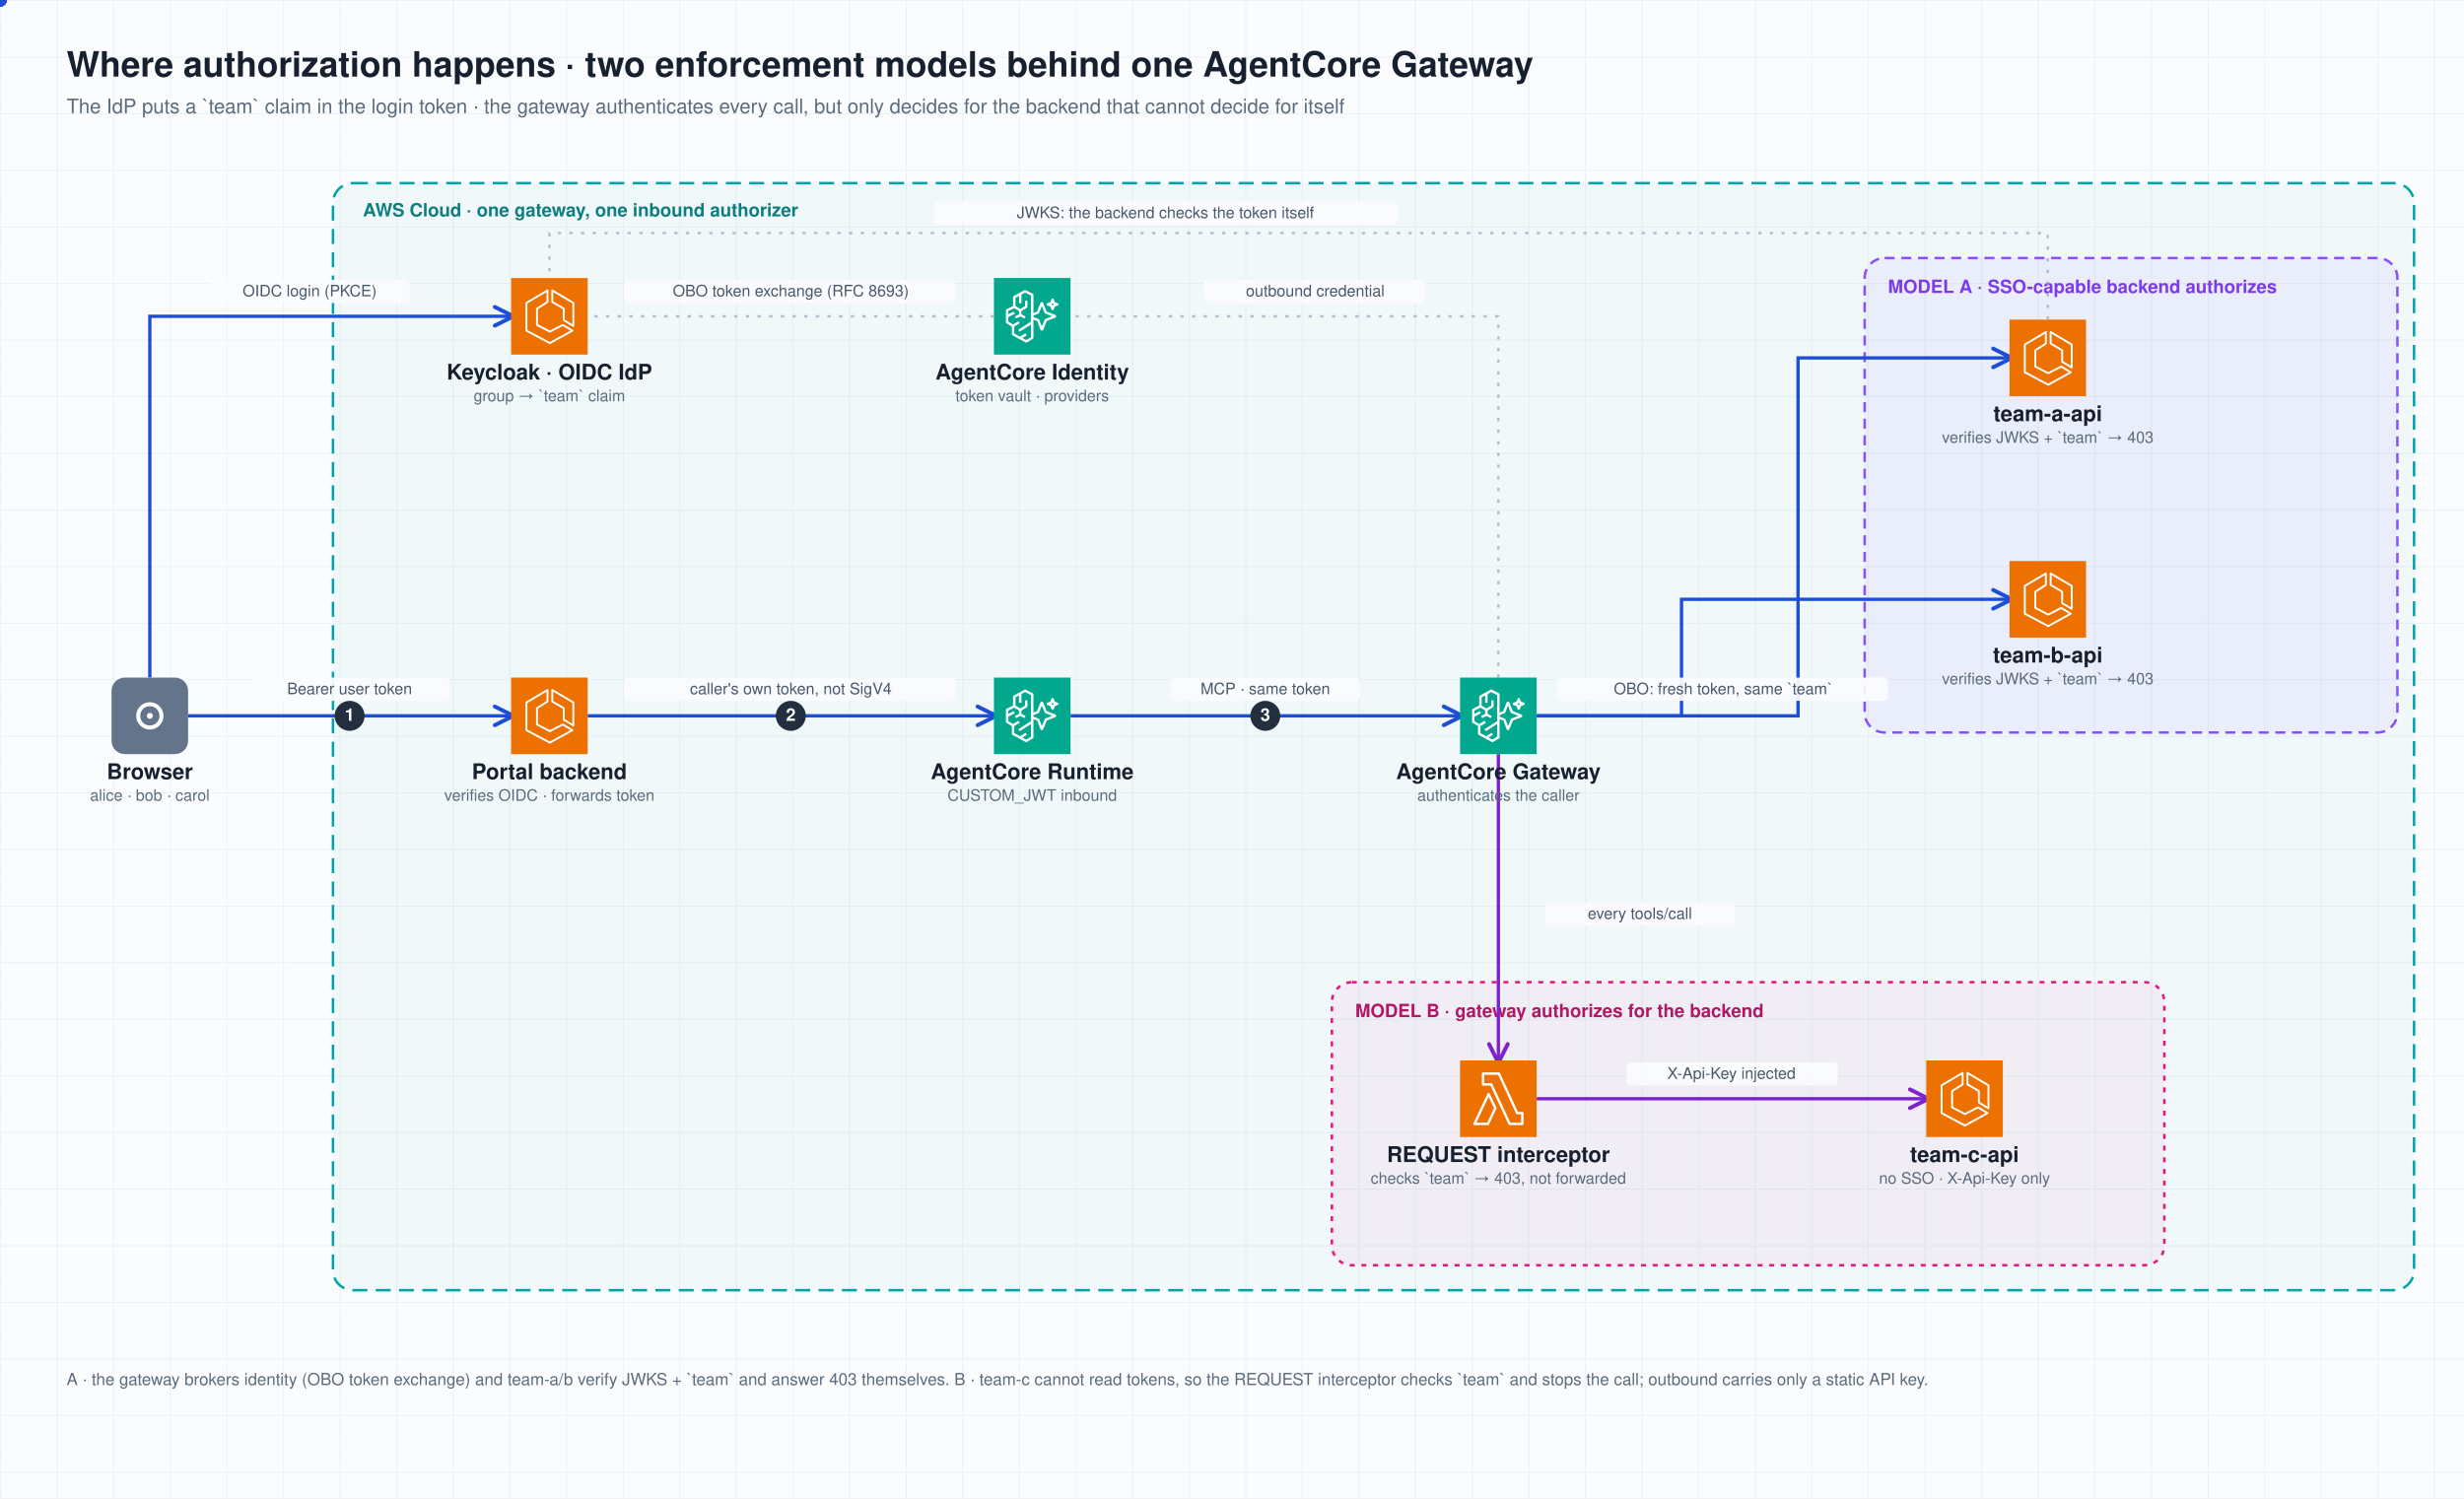
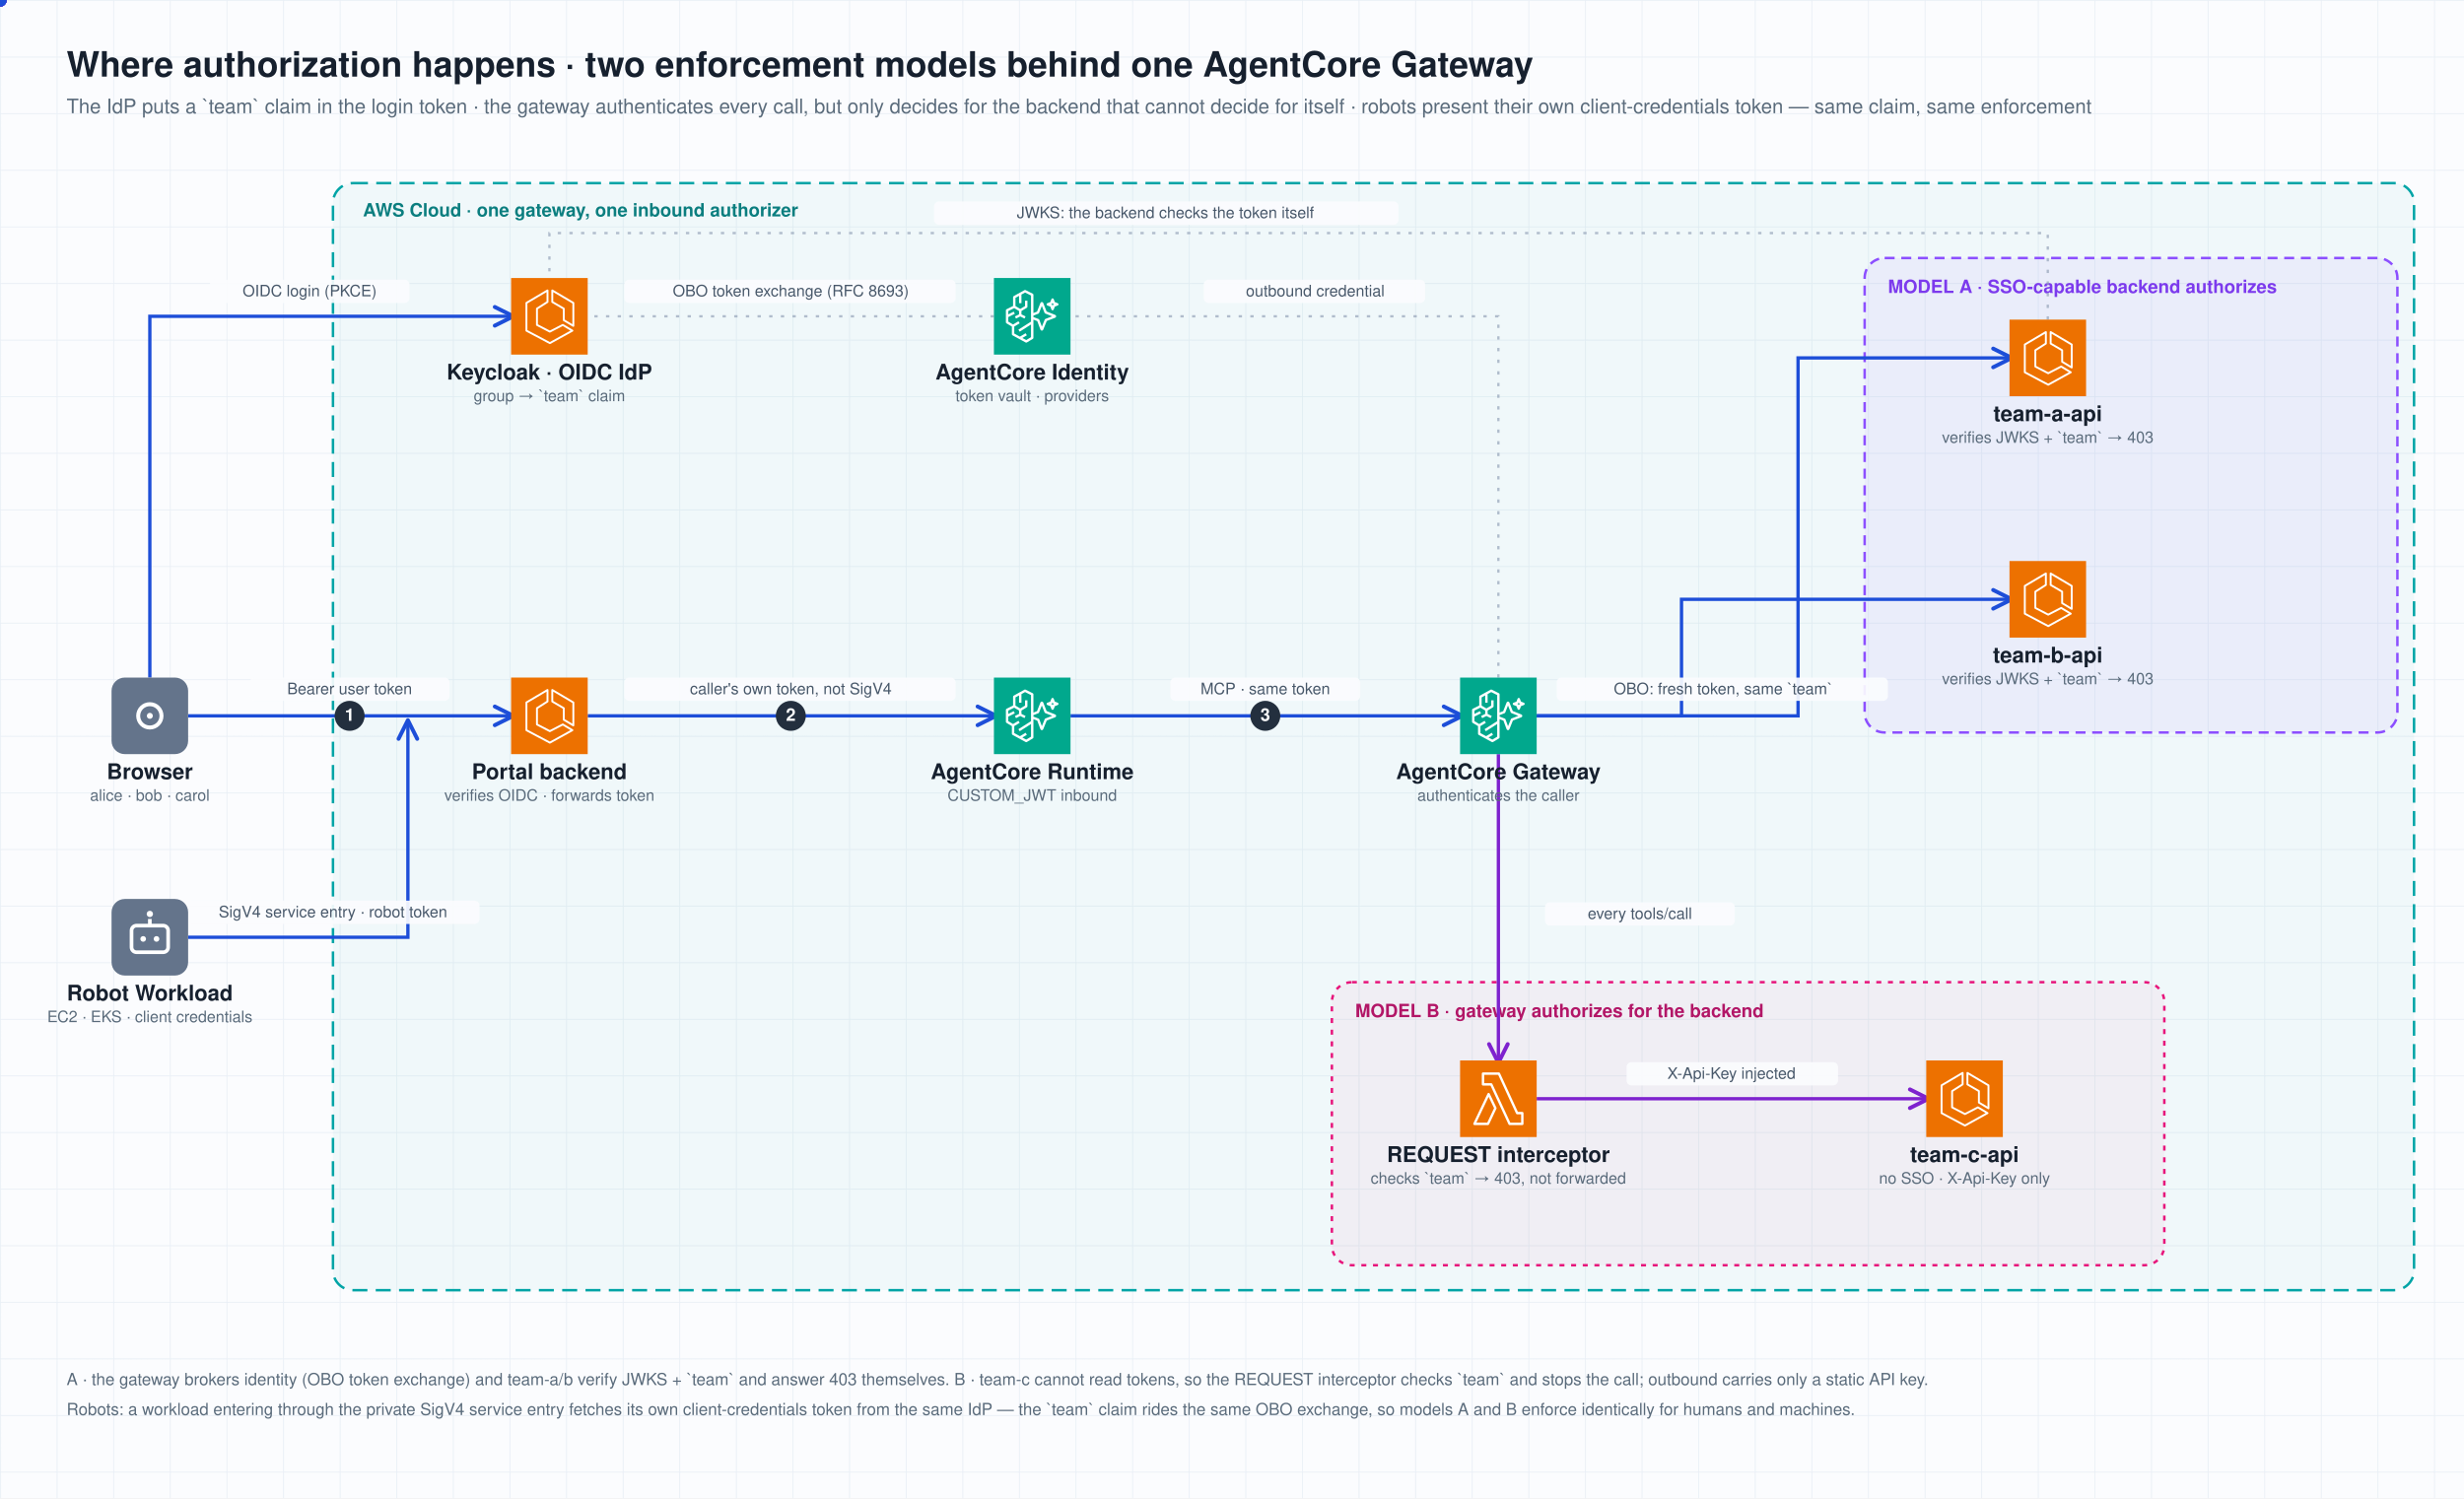
<svg xmlns="http://www.w3.org/2000/svg" viewBox="0 0 1480 900" font-family="-apple-system,BlinkMacSystemFont,'Segoe UI',Helvetica,Arial,sans-serif" role="img" aria-label="Where authorization happens · two enforcement models behind one AgentCore Gateway">
  <defs>
    <pattern id="grid" width="34" height="34" patternUnits="userSpaceOnUse">
      <path d="M34 0 H0 V34" fill="none" stroke="#EAEFF6" stroke-width="1" />
    </pattern>
    <marker id="ah" viewBox="0 0 10 10" refX="8" refY="5" markerWidth="7" markerHeight="7" orient="auto-start-reverse">
      <path d="M1 1 L9 5 L1 9" fill="none" stroke="context-stroke" stroke-width="1.7" stroke-linecap="round" stroke-linejoin="round" />
    </marker>
    <style>@media (prefers-reduced-motion: no-preference){.flow{stroke-dasharray:6 6;animation:dm .8s linear infinite}}@keyframes dm{to{stroke-dashoffset:-12}}</style>
  </defs>
  <rect width="1480" height="900" fill="#FBFCFE" />
  <rect width="1480" height="900" fill="url(#grid)" />
  <text x="40" y="46" font-size="21" font-weight="800" fill="#16202E">Where authorization happens · two enforcement models behind one AgentCore Gateway</text>
-   <text x="40" y="68" font-size="12" fill="#5A6B7B">The IdP puts a `team` claim in the login token · the gateway authenticates every call, but only decides for the backend that cannot decide for itself</text>
+   <text x="40" y="68" font-size="12" fill="#5A6B7B">The IdP puts a `team` claim in the login token · the gateway authenticates every call, but only decides for the backend that cannot decide for itself · robots present their own client-credentials token — same claim, same enforcement</text>
  <rect x="200" y="110" width="1250" height="665" rx="12" fill="rgba(0,164,166,0.045)" stroke="#00A4A6" stroke-width="1.5" stroke-dasharray="9 5" />
  <text x="218" y="130" font-size="11" font-weight="700" fill="#0B7E7F">AWS Cloud · one gateway, one inbound authorizer</text>
  <rect x="1120" y="155" width="320" height="285" rx="12" fill="rgba(140,79,255,0.06)" stroke="#8C4FFF" stroke-width="1.5" stroke-dasharray="6 4" />
  <text x="1134" y="176" font-size="11" font-weight="700" fill="#7C3AED">MODEL A · SSO-capable backend authorizes</text>
  <rect x="800" y="590" width="500" height="170" rx="12" fill="rgba(231,21,123,0.04)" stroke="#E7157B" stroke-width="1.5" stroke-dasharray="3 4" />
  <text x="814" y="611" font-size="11" font-weight="700" fill="#B21667">MODEL B · gateway authorizes for the backend</text>
  <path class="flow" d="M 90.0 407.0 L 90.0 190.0 L 307.0 190.0" fill="none" stroke="#1D4ED8" stroke-width="2" marker-end="url(#ah)" />
  <path class="flow" d="M 113.0 430.0 L 307.0 430.0" fill="none" stroke="#1D4ED8" stroke-width="2" marker-end="url(#ah)" />
+   <path class="flow" d="M 113.0 563.0 L 245.0 563.0 L 245.0 434.0" fill="none" stroke="#1D4ED8" stroke-width="2" marker-end="url(#ah)" />
  <path class="flow" d="M 353.0 430.0 L 597.0 430.0" fill="none" stroke="#1D4ED8" stroke-width="2" marker-end="url(#ah)" />
  <path class="flow" d="M 643.0 430.0 L 877.0 430.0" fill="none" stroke="#1D4ED8" stroke-width="2" marker-end="url(#ah)" />
  <path d="M 900.0 407.0 L 900.0 190.0 L 643.0 190.0" fill="none" stroke="#94A3B8" stroke-width="1.4" stroke-dasharray="2 5" opacity="0.7" />
  <path d="M 597.0 190.0 L 353.0 190.0" fill="none" stroke="#94A3B8" stroke-width="1.4" stroke-dasharray="2 5" opacity="0.7" />
  <path class="flow" d="M 923.0 430.0 L 1080.0 430.0 L 1080.0 215.0 L 1207.0 215.0" fill="none" stroke="#1D4ED8" stroke-width="2" marker-end="url(#ah)" />
  <path class="flow" d="M 923.0 430.0 L 1010.0 430.0 L 1010.0 360.0 L 1207.0 360.0" fill="none" stroke="#1D4ED8" stroke-width="2" marker-end="url(#ah)" />
  <path d="M 1230.0 192.0 L 1230.0 140.0 L 330.0 140.0 L 330.0 167.0" fill="none" stroke="#94A3B8" stroke-width="1.4" stroke-dasharray="2 5" opacity="0.7" />
  <path class="flow" d="M 900.0 453.0 L 900.0 637.0" fill="none" stroke="#7E22CE" stroke-width="2" marker-end="url(#ah)" />
  <path class="flow" d="M 923.0 660.0 L 1157.0 660.0" fill="none" stroke="#7E22CE" stroke-width="2" marker-end="url(#ah)" />
  <rect x="126" y="168" width="120" height="14" rx="3" fill="#FBFCFE" opacity="0.92" />
  <text x="186" y="178" text-anchor="middle" font-size="9.5" fill="#48586a">OIDC login (PKCE)</text>
  <rect x="150" y="407" width="120" height="14" rx="3" fill="#FBFCFE" opacity="0.92" />
  <text x="210" y="417" text-anchor="middle" font-size="9.5" fill="#48586a">Bearer user token</text>
+   <rect x="112" y="541" width="176" height="14" rx="3" fill="#FBFCFE" opacity="0.92" />
+   <text x="200" y="551" text-anchor="middle" font-size="9.5" fill="#48586a">SigV4 service entry · robot token</text>
  <rect x="375" y="407" width="199" height="14" rx="3" fill="#FBFCFE" opacity="0.92" />
  <text x="475" y="417" text-anchor="middle" font-size="9.5" fill="#48586a">caller's own token, not SigV4</text>
  <rect x="703" y="407" width="114" height="14" rx="3" fill="#FBFCFE" opacity="0.92" />
  <text x="760" y="417" text-anchor="middle" font-size="9.5" fill="#48586a">MCP · same token</text>
  <rect x="723" y="168" width="133" height="14" rx="3" fill="#FBFCFE" opacity="0.92" />
  <text x="790" y="178" text-anchor="middle" font-size="9.5" fill="#48586a">outbound credential</text>
  <rect x="375" y="168" width="199" height="14" rx="3" fill="#FBFCFE" opacity="0.92" />
  <text x="475" y="178" text-anchor="middle" font-size="9.5" fill="#48586a">OBO token exchange (RFC 8693)</text>
  <rect x="935" y="407" width="199" height="14" rx="3" fill="#FBFCFE" opacity="0.92" />
  <text x="1035" y="417" text-anchor="middle" font-size="9.5" fill="#48586a">OBO: fresh token, same `team`</text>
  <rect x="561" y="121" width="279" height="14" rx="3" fill="#FBFCFE" opacity="0.92" />
  <text x="700" y="131" text-anchor="middle" font-size="9.5" fill="#48586a">JWKS: the backend checks the token itself</text>
  <rect x="928" y="542" width="114" height="14" rx="3" fill="#FBFCFE" opacity="0.92" />
  <text x="985" y="552" text-anchor="middle" font-size="9.5" fill="#48586a">every tools/call</text>
  <rect x="977" y="638" width="127" height="14" rx="3" fill="#FBFCFE" opacity="0.92" />
  <text x="1040" y="648" text-anchor="middle" font-size="9.5" fill="#48586a">X-Api-Key injected</text>
  <circle r="4" fill="#1D4ED8">
    <animateMotion dur="3.0s" begin="0.00s" repeatCount="indefinite" path="M 113.0 430.0 L 307.0 430.0" />
  </circle>
  <circle r="4" fill="#1D4ED8">
+     <animateMotion dur="2.8s" begin="0.40s" repeatCount="indefinite" path="M 113.0 563.0 L 245.0 563.0 L 245.0 434.0" />
+   </circle>
+   <circle r="4" fill="#1D4ED8">
    <animateMotion dur="3.0s" begin="0.75s" repeatCount="indefinite" path="M 353.0 430.0 L 597.0 430.0" />
  </circle>
  <circle r="4" fill="#1D4ED8">
    <animateMotion dur="3.0s" begin="1.50s" repeatCount="indefinite" path="M 643.0 430.0 L 877.0 430.0" />
  </circle>
  <circle r="4" fill="#1D4ED8">
    <animateMotion dur="3.0s" begin="2.25s" repeatCount="indefinite" path="M 923.0 430.0 L 1080.0 430.0 L 1080.0 215.0 L 1207.0 215.0" />
  </circle>
  <circle r="4" fill="#7E22CE">
    <animateMotion dur="2.2s" begin="0.00s" repeatCount="indefinite" path="M 900.0 453.0 L 900.0 637.0" />
  </circle>
  <circle r="4" fill="#7E22CE">
    <animateMotion dur="2.2s" begin="1.10s" repeatCount="indefinite" path="M 923.0 660.0 L 1157.0 660.0" />
  </circle>
  <circle r="4" fill="#1D4ED8">
    <animateMotion dur="2.4s" begin="0.00s" repeatCount="indefinite" path="M 90.0 407.0 L 90.0 190.0 L 307.0 190.0" />
  </circle>
  <rect x="67.0" y="407.0" width="46" height="46" rx="8" fill="#64748B" />
  <circle cx="90" cy="430" r="7" fill="none" stroke="#fff" stroke-width="2.4" />
  <circle cx="90" cy="430" r="1.8" fill="#fff" />
  <text x="90" y="468" text-anchor="middle" font-size="13" font-weight="700" fill="#16202E">Browser</text>
  <text x="90" y="481" text-anchor="middle" font-size="9.5" fill="#5A6B7B">alice · bob · carol</text>
+   <rect x="67.0" y="540.0" width="46" height="46" rx="8" fill="#64748B" />
+   <rect x="79" y="556" width="22" height="16" rx="3" fill="none" stroke="#fff" stroke-width="2.2" />
+   <circle cx="86" cy="564" r="1.7" fill="#fff" />
+   <circle cx="94" cy="564" r="1.7" fill="#fff" />
+   <path d="M90 556 v-4" stroke="#fff" stroke-width="2.2" />
+   <circle cx="90" cy="549" r="1.9" fill="#fff" />
+   <text x="90" y="601" text-anchor="middle" font-size="13" font-weight="700" fill="#16202E">Robot Workload</text>
+   <text x="90" y="614" text-anchor="middle" font-size="9.5" fill="#5A6B7B">EC2 · EKS · client credentials</text>
  <g transform="translate(307.00,167.00) scale(0.575)">
    <defs>
      <linearGradient x1="0%" y1="100%" x2="100%" y2="0%" id="ecs__linearGradient-1">
        <stop stop-color="#C8511B" offset="0%" />
        <stop stop-color="#FF9900" offset="100%" />
      </linearGradient>
    </defs>
    <g id="ecs__Icon-Architecture/64/Arch_Amazon-Elastic-Container-Service_64" stroke="none" stroke-width="1" fill="none" fill-rule="evenodd">
      <g id="ecs__Icon-Architecture-BG/64/Containers" fill="#ED7100">
        <rect id="ecs__Rectangle" x="0" y="0" width="80" height="80" />
      </g>
      <path d="M64,48.234 L56,43.433 L56,32 C56,31.644 55.812,31.315 55.504,31.136 L44,24.426 L44,14.752 L64,26.571 L64,48.234 Z M65.509,25.139 L43.509,12.139 C43.199,11.956 42.818,11.954 42.504,12.131 C42.193,12.309 42,12.641 42,13 L42,25 C42,25.355 42.189,25.684 42.496,25.864 L54,32.574 L54,44 C54,44.351 54.185,44.677 54.486,44.857 L64.486,50.857 C64.644,50.952 64.822,51 65,51 C65.17,51 65.34,50.957 65.493,50.87 C65.807,50.693 66,50.36 66,50 L66,26 C66,25.646 65.814,25.319 65.509,25.139 L65.509,25.139 Z M40.445,66.863 L17,54.399 L17,26.571 L37,14.752 L37,24.451 L26.463,31.156 C26.175,31.34 26,31.658 26,32 L26,49 C26,49.373 26.208,49.715 26.538,49.887 L39.991,56.887 C40.28,57.037 40.624,57.038 40.912,56.888 L53.964,50.144 L61.996,54.964 L40.445,66.863 Z M64.515,54.142 L54.515,48.142 C54.217,47.964 53.849,47.952 53.541,48.112 L40.455,54.873 L28,48.393 L28,32.549 L38.537,25.844 C38.825,25.66 39,25.342 39,25 L39,13 C39,12.641 38.808,12.309 38.496,12.131 C38.184,11.954 37.802,11.956 37.491,12.139 L15.491,25.139 C15.187,25.319 15,25.646 15,26 L15,55 C15,55.369 15.204,55.709 15.53,55.883 L39.984,68.883 C40.131,68.961 40.292,69 40.453,69 C40.62,69 40.786,68.958 40.937,68.875 L64.484,55.875 C64.797,55.702 64.993,55.375 65,55.018 C65.006,54.66 64.821,54.326 64.515,54.142 L64.515,54.142 Z" id="ecs__Amazon-Elastic-Container-Service_Icon_64_Squid" fill="#FFFFFF" />
    </g>
  </g>
  <text x="330" y="228" text-anchor="middle" font-size="13" font-weight="700" fill="#16202E">Keycloak · OIDC IdP</text>
  <text x="330" y="241" text-anchor="middle" font-size="9.5" fill="#5A6B7B">group → `team` claim</text>
  <g transform="translate(597.00,167.00) scale(0.7188)">
    <g clip-path="url(#agentcore__clip0_211_72)">
      <rect width="64" height="64" fill="#01A88D" />
      <path d="M53.372 21.073L50.897 20.08L49.933 17.634C49.781 17.252 49.413 17.001 49.002 17.001C48.591 17.002 48.222 17.253 48.071 17.636L47.098 20.116L44.638 21.07C44.253 21.22 43.999 21.591 44 22.005C44.001 22.418 44.257 22.789 44.643 22.936L47.155 23.897L48.062 26.348C48.205 26.735 48.572 26.995 48.985 27.001H49C49.407 27.001 49.774 26.754 49.928 26.375L50.938 23.869L53.36 22.934C53.743 22.786 53.997 22.418 54 22.007C54.003 21.597 53.754 21.226 53.372 21.073ZM49.813 22.159C49.556 22.259 49.35 22.461 49.246 22.718L49.04 23.229L48.873 22.777C48.773 22.507 48.562 22.293 48.293 22.19L47.782 21.995L48.23 21.821C48.49 21.72 48.697 21.515 48.799 21.254L49.004 20.732L49.159 21.127C49.25 21.437 49.488 21.686 49.793 21.792L50.27 21.983L49.813 22.159ZM51.215 30.853L44.008 27.963L41.197 20.838C41.008 20.357 40.551 20.046 40.034 20.046C39.517 20.046 39.059 20.357 38.87 20.839L36.031 28.075L33.001 29.251L33.002 13.998C33.002 13.619 32.788 13.273 32.449 13.104L26.447 10.105C26.151 9.958 25.803 9.966 25.515 10.126L16.515 15.126C16.197 15.302 16 15.637 16 16V23.382L10.553 26.105C10.214 26.275 10 26.621 10 27V37C10 37.351 10.184 37.677 10.485 37.857L15 40.566V47C15 47.366 15.2 47.703 15.521 47.878L26.521 53.878C26.671 53.959 26.835 54 27 54C27.179 54 27.356 53.952 27.515 53.857L32.515 50.857C32.815 50.677 33 50.351 33 50L33.001 34.765L36.214 35.993L38.866 43.162C39.046 43.649 39.499 43.97 40.019 43.977C40.025 43.977 40.032 43.978 40.039 43.978C40.551 43.978 41.004 43.673 41.198 43.195L44.14 35.905L51.199 33.18C51.682 32.994 51.996 32.539 52 32.022C52.003 31.504 51.695 31.045 51.215 30.853ZM26.977 51.848L23.774 50.102L27.515 47.857L26.485 46.143L21.738 48.991L17 46.406V40.566L21.515 37.857L20.485 36.143L16 38.834L12 36.434V32.618L17.447 29.895L16.553 28.105L12 30.382V27.618L16.956 25.14L21 27.566V30.382L17.553 32.105L18.447 33.895L22.003 32.117L25.557 33.877L26.443 32.085L23 30.38V27.566L27.515 24.857C27.815 24.677 28 24.351 28 24V19H26V23.434L22 25.834L18 23.434V16.588L21 14.922V21H23V13.811L26.024 12.13L31.002 14.616L31.001 36.45L20.463 43.156L21.537 44.844L31.001 38.822L31 49.434L26.977 51.848ZM43.015 34.195C42.757 34.295 42.551 34.498 42.447 34.754L40.068 40.649L37.932 34.873C37.832 34.603 37.62 34.39 37.352 34.287L33.001 32.624L33.001 31.395L37.163 29.78C37.424 29.679 37.631 29.474 37.732 29.213L40.036 23.344L42.243 28.939C42.318 29.291 42.585 29.575 42.926 29.684L48.702 32L43.015 34.195Z" fill="white" />
    </g>
    <defs>
      <clipPath id="agentcore__clip0_211_72">
        <rect width="64" height="64" fill="white" />
      </clipPath>
    </defs>
  </g>
  <text x="620" y="228" text-anchor="middle" font-size="13" font-weight="700" fill="#16202E">AgentCore Identity</text>
  <text x="620" y="241" text-anchor="middle" font-size="9.5" fill="#5A6B7B">token vault · providers</text>
  <g transform="translate(307.00,407.00) scale(0.575)">
    <defs>
      <linearGradient x1="0%" y1="100%" x2="100%" y2="0%" id="ecs__linearGradient-1">
        <stop stop-color="#C8511B" offset="0%" />
        <stop stop-color="#FF9900" offset="100%" />
      </linearGradient>
    </defs>
    <g id="ecs__Icon-Architecture/64/Arch_Amazon-Elastic-Container-Service_64" stroke="none" stroke-width="1" fill="none" fill-rule="evenodd">
      <g id="ecs__Icon-Architecture-BG/64/Containers" fill="#ED7100">
        <rect id="ecs__Rectangle" x="0" y="0" width="80" height="80" />
      </g>
      <path d="M64,48.234 L56,43.433 L56,32 C56,31.644 55.812,31.315 55.504,31.136 L44,24.426 L44,14.752 L64,26.571 L64,48.234 Z M65.509,25.139 L43.509,12.139 C43.199,11.956 42.818,11.954 42.504,12.131 C42.193,12.309 42,12.641 42,13 L42,25 C42,25.355 42.189,25.684 42.496,25.864 L54,32.574 L54,44 C54,44.351 54.185,44.677 54.486,44.857 L64.486,50.857 C64.644,50.952 64.822,51 65,51 C65.17,51 65.34,50.957 65.493,50.87 C65.807,50.693 66,50.36 66,50 L66,26 C66,25.646 65.814,25.319 65.509,25.139 L65.509,25.139 Z M40.445,66.863 L17,54.399 L17,26.571 L37,14.752 L37,24.451 L26.463,31.156 C26.175,31.34 26,31.658 26,32 L26,49 C26,49.373 26.208,49.715 26.538,49.887 L39.991,56.887 C40.28,57.037 40.624,57.038 40.912,56.888 L53.964,50.144 L61.996,54.964 L40.445,66.863 Z M64.515,54.142 L54.515,48.142 C54.217,47.964 53.849,47.952 53.541,48.112 L40.455,54.873 L28,48.393 L28,32.549 L38.537,25.844 C38.825,25.66 39,25.342 39,25 L39,13 C39,12.641 38.808,12.309 38.496,12.131 C38.184,11.954 37.802,11.956 37.491,12.139 L15.491,25.139 C15.187,25.319 15,25.646 15,26 L15,55 C15,55.369 15.204,55.709 15.53,55.883 L39.984,68.883 C40.131,68.961 40.292,69 40.453,69 C40.62,69 40.786,68.958 40.937,68.875 L64.484,55.875 C64.797,55.702 64.993,55.375 65,55.018 C65.006,54.66 64.821,54.326 64.515,54.142 L64.515,54.142 Z" id="ecs__Amazon-Elastic-Container-Service_Icon_64_Squid" fill="#FFFFFF" />
    </g>
  </g>
  <text x="330" y="468" text-anchor="middle" font-size="13" font-weight="700" fill="#16202E">Portal backend</text>
  <text x="330" y="481" text-anchor="middle" font-size="9.5" fill="#5A6B7B">verifies OIDC · forwards token</text>
  <g transform="translate(597.00,407.00) scale(0.7188)">
    <g clip-path="url(#agentcore__clip0_211_72)">
      <rect width="64" height="64" fill="#01A88D" />
      <path d="M53.372 21.073L50.897 20.08L49.933 17.634C49.781 17.252 49.413 17.001 49.002 17.001C48.591 17.002 48.222 17.253 48.071 17.636L47.098 20.116L44.638 21.07C44.253 21.22 43.999 21.591 44 22.005C44.001 22.418 44.257 22.789 44.643 22.936L47.155 23.897L48.062 26.348C48.205 26.735 48.572 26.995 48.985 27.001H49C49.407 27.001 49.774 26.754 49.928 26.375L50.938 23.869L53.36 22.934C53.743 22.786 53.997 22.418 54 22.007C54.003 21.597 53.754 21.226 53.372 21.073ZM49.813 22.159C49.556 22.259 49.35 22.461 49.246 22.718L49.04 23.229L48.873 22.777C48.773 22.507 48.562 22.293 48.293 22.19L47.782 21.995L48.23 21.821C48.49 21.72 48.697 21.515 48.799 21.254L49.004 20.732L49.159 21.127C49.25 21.437 49.488 21.686 49.793 21.792L50.27 21.983L49.813 22.159ZM51.215 30.853L44.008 27.963L41.197 20.838C41.008 20.357 40.551 20.046 40.034 20.046C39.517 20.046 39.059 20.357 38.87 20.839L36.031 28.075L33.001 29.251L33.002 13.998C33.002 13.619 32.788 13.273 32.449 13.104L26.447 10.105C26.151 9.958 25.803 9.966 25.515 10.126L16.515 15.126C16.197 15.302 16 15.637 16 16V23.382L10.553 26.105C10.214 26.275 10 26.621 10 27V37C10 37.351 10.184 37.677 10.485 37.857L15 40.566V47C15 47.366 15.2 47.703 15.521 47.878L26.521 53.878C26.671 53.959 26.835 54 27 54C27.179 54 27.356 53.952 27.515 53.857L32.515 50.857C32.815 50.677 33 50.351 33 50L33.001 34.765L36.214 35.993L38.866 43.162C39.046 43.649 39.499 43.97 40.019 43.977C40.025 43.977 40.032 43.978 40.039 43.978C40.551 43.978 41.004 43.673 41.198 43.195L44.14 35.905L51.199 33.18C51.682 32.994 51.996 32.539 52 32.022C52.003 31.504 51.695 31.045 51.215 30.853ZM26.977 51.848L23.774 50.102L27.515 47.857L26.485 46.143L21.738 48.991L17 46.406V40.566L21.515 37.857L20.485 36.143L16 38.834L12 36.434V32.618L17.447 29.895L16.553 28.105L12 30.382V27.618L16.956 25.14L21 27.566V30.382L17.553 32.105L18.447 33.895L22.003 32.117L25.557 33.877L26.443 32.085L23 30.38V27.566L27.515 24.857C27.815 24.677 28 24.351 28 24V19H26V23.434L22 25.834L18 23.434V16.588L21 14.922V21H23V13.811L26.024 12.13L31.002 14.616L31.001 36.45L20.463 43.156L21.537 44.844L31.001 38.822L31 49.434L26.977 51.848ZM43.015 34.195C42.757 34.295 42.551 34.498 42.447 34.754L40.068 40.649L37.932 34.873C37.832 34.603 37.62 34.39 37.352 34.287L33.001 32.624L33.001 31.395L37.163 29.78C37.424 29.679 37.631 29.474 37.732 29.213L40.036 23.344L42.243 28.939C42.318 29.291 42.585 29.575 42.926 29.684L48.702 32L43.015 34.195Z" fill="white" />
    </g>
    <defs>
      <clipPath id="agentcore__clip0_211_72">
        <rect width="64" height="64" fill="white" />
      </clipPath>
    </defs>
  </g>
  <text x="620" y="468" text-anchor="middle" font-size="13" font-weight="700" fill="#16202E">AgentCore Runtime</text>
  <text x="620" y="481" text-anchor="middle" font-size="9.5" fill="#5A6B7B">CUSTOM_JWT inbound</text>
  <g transform="translate(877.00,407.00) scale(0.7188)">
    <g clip-path="url(#agentcore__clip0_211_72)">
      <rect width="64" height="64" fill="#01A88D" />
      <path d="M53.372 21.073L50.897 20.08L49.933 17.634C49.781 17.252 49.413 17.001 49.002 17.001C48.591 17.002 48.222 17.253 48.071 17.636L47.098 20.116L44.638 21.07C44.253 21.22 43.999 21.591 44 22.005C44.001 22.418 44.257 22.789 44.643 22.936L47.155 23.897L48.062 26.348C48.205 26.735 48.572 26.995 48.985 27.001H49C49.407 27.001 49.774 26.754 49.928 26.375L50.938 23.869L53.36 22.934C53.743 22.786 53.997 22.418 54 22.007C54.003 21.597 53.754 21.226 53.372 21.073ZM49.813 22.159C49.556 22.259 49.35 22.461 49.246 22.718L49.04 23.229L48.873 22.777C48.773 22.507 48.562 22.293 48.293 22.19L47.782 21.995L48.23 21.821C48.49 21.72 48.697 21.515 48.799 21.254L49.004 20.732L49.159 21.127C49.25 21.437 49.488 21.686 49.793 21.792L50.27 21.983L49.813 22.159ZM51.215 30.853L44.008 27.963L41.197 20.838C41.008 20.357 40.551 20.046 40.034 20.046C39.517 20.046 39.059 20.357 38.87 20.839L36.031 28.075L33.001 29.251L33.002 13.998C33.002 13.619 32.788 13.273 32.449 13.104L26.447 10.105C26.151 9.958 25.803 9.966 25.515 10.126L16.515 15.126C16.197 15.302 16 15.637 16 16V23.382L10.553 26.105C10.214 26.275 10 26.621 10 27V37C10 37.351 10.184 37.677 10.485 37.857L15 40.566V47C15 47.366 15.2 47.703 15.521 47.878L26.521 53.878C26.671 53.959 26.835 54 27 54C27.179 54 27.356 53.952 27.515 53.857L32.515 50.857C32.815 50.677 33 50.351 33 50L33.001 34.765L36.214 35.993L38.866 43.162C39.046 43.649 39.499 43.97 40.019 43.977C40.025 43.977 40.032 43.978 40.039 43.978C40.551 43.978 41.004 43.673 41.198 43.195L44.14 35.905L51.199 33.18C51.682 32.994 51.996 32.539 52 32.022C52.003 31.504 51.695 31.045 51.215 30.853ZM26.977 51.848L23.774 50.102L27.515 47.857L26.485 46.143L21.738 48.991L17 46.406V40.566L21.515 37.857L20.485 36.143L16 38.834L12 36.434V32.618L17.447 29.895L16.553 28.105L12 30.382V27.618L16.956 25.14L21 27.566V30.382L17.553 32.105L18.447 33.895L22.003 32.117L25.557 33.877L26.443 32.085L23 30.38V27.566L27.515 24.857C27.815 24.677 28 24.351 28 24V19H26V23.434L22 25.834L18 23.434V16.588L21 14.922V21H23V13.811L26.024 12.13L31.002 14.616L31.001 36.45L20.463 43.156L21.537 44.844L31.001 38.822L31 49.434L26.977 51.848ZM43.015 34.195C42.757 34.295 42.551 34.498 42.447 34.754L40.068 40.649L37.932 34.873C37.832 34.603 37.62 34.39 37.352 34.287L33.001 32.624L33.001 31.395L37.163 29.78C37.424 29.679 37.631 29.474 37.732 29.213L40.036 23.344L42.243 28.939C42.318 29.291 42.585 29.575 42.926 29.684L48.702 32L43.015 34.195Z" fill="white" />
    </g>
    <defs>
      <clipPath id="agentcore__clip0_211_72">
        <rect width="64" height="64" fill="white" />
      </clipPath>
    </defs>
  </g>
  <text x="900" y="468" text-anchor="middle" font-size="13" font-weight="700" fill="#16202E">AgentCore Gateway</text>
  <text x="900" y="481" text-anchor="middle" font-size="9.5" fill="#5A6B7B">authenticates the caller</text>
  <g transform="translate(1207.00,192.00) scale(0.575)">
    <defs>
      <linearGradient x1="0%" y1="100%" x2="100%" y2="0%" id="ecs__linearGradient-1">
        <stop stop-color="#C8511B" offset="0%" />
        <stop stop-color="#FF9900" offset="100%" />
      </linearGradient>
    </defs>
    <g id="ecs__Icon-Architecture/64/Arch_Amazon-Elastic-Container-Service_64" stroke="none" stroke-width="1" fill="none" fill-rule="evenodd">
      <g id="ecs__Icon-Architecture-BG/64/Containers" fill="#ED7100">
        <rect id="ecs__Rectangle" x="0" y="0" width="80" height="80" />
      </g>
      <path d="M64,48.234 L56,43.433 L56,32 C56,31.644 55.812,31.315 55.504,31.136 L44,24.426 L44,14.752 L64,26.571 L64,48.234 Z M65.509,25.139 L43.509,12.139 C43.199,11.956 42.818,11.954 42.504,12.131 C42.193,12.309 42,12.641 42,13 L42,25 C42,25.355 42.189,25.684 42.496,25.864 L54,32.574 L54,44 C54,44.351 54.185,44.677 54.486,44.857 L64.486,50.857 C64.644,50.952 64.822,51 65,51 C65.17,51 65.34,50.957 65.493,50.87 C65.807,50.693 66,50.36 66,50 L66,26 C66,25.646 65.814,25.319 65.509,25.139 L65.509,25.139 Z M40.445,66.863 L17,54.399 L17,26.571 L37,14.752 L37,24.451 L26.463,31.156 C26.175,31.34 26,31.658 26,32 L26,49 C26,49.373 26.208,49.715 26.538,49.887 L39.991,56.887 C40.28,57.037 40.624,57.038 40.912,56.888 L53.964,50.144 L61.996,54.964 L40.445,66.863 Z M64.515,54.142 L54.515,48.142 C54.217,47.964 53.849,47.952 53.541,48.112 L40.455,54.873 L28,48.393 L28,32.549 L38.537,25.844 C38.825,25.66 39,25.342 39,25 L39,13 C39,12.641 38.808,12.309 38.496,12.131 C38.184,11.954 37.802,11.956 37.491,12.139 L15.491,25.139 C15.187,25.319 15,25.646 15,26 L15,55 C15,55.369 15.204,55.709 15.53,55.883 L39.984,68.883 C40.131,68.961 40.292,69 40.453,69 C40.62,69 40.786,68.958 40.937,68.875 L64.484,55.875 C64.797,55.702 64.993,55.375 65,55.018 C65.006,54.66 64.821,54.326 64.515,54.142 L64.515,54.142 Z" id="ecs__Amazon-Elastic-Container-Service_Icon_64_Squid" fill="#FFFFFF" />
    </g>
  </g>
  <text x="1230" y="253" text-anchor="middle" font-size="13" font-weight="700" fill="#16202E">team-a-api</text>
  <text x="1230" y="266" text-anchor="middle" font-size="9.5" fill="#5A6B7B">verifies JWKS + `team` → 403</text>
  <g transform="translate(1207.00,337.00) scale(0.575)">
    <defs>
      <linearGradient x1="0%" y1="100%" x2="100%" y2="0%" id="ecs__linearGradient-1">
        <stop stop-color="#C8511B" offset="0%" />
        <stop stop-color="#FF9900" offset="100%" />
      </linearGradient>
    </defs>
    <g id="ecs__Icon-Architecture/64/Arch_Amazon-Elastic-Container-Service_64" stroke="none" stroke-width="1" fill="none" fill-rule="evenodd">
      <g id="ecs__Icon-Architecture-BG/64/Containers" fill="#ED7100">
        <rect id="ecs__Rectangle" x="0" y="0" width="80" height="80" />
      </g>
      <path d="M64,48.234 L56,43.433 L56,32 C56,31.644 55.812,31.315 55.504,31.136 L44,24.426 L44,14.752 L64,26.571 L64,48.234 Z M65.509,25.139 L43.509,12.139 C43.199,11.956 42.818,11.954 42.504,12.131 C42.193,12.309 42,12.641 42,13 L42,25 C42,25.355 42.189,25.684 42.496,25.864 L54,32.574 L54,44 C54,44.351 54.185,44.677 54.486,44.857 L64.486,50.857 C64.644,50.952 64.822,51 65,51 C65.17,51 65.34,50.957 65.493,50.87 C65.807,50.693 66,50.36 66,50 L66,26 C66,25.646 65.814,25.319 65.509,25.139 L65.509,25.139 Z M40.445,66.863 L17,54.399 L17,26.571 L37,14.752 L37,24.451 L26.463,31.156 C26.175,31.34 26,31.658 26,32 L26,49 C26,49.373 26.208,49.715 26.538,49.887 L39.991,56.887 C40.28,57.037 40.624,57.038 40.912,56.888 L53.964,50.144 L61.996,54.964 L40.445,66.863 Z M64.515,54.142 L54.515,48.142 C54.217,47.964 53.849,47.952 53.541,48.112 L40.455,54.873 L28,48.393 L28,32.549 L38.537,25.844 C38.825,25.66 39,25.342 39,25 L39,13 C39,12.641 38.808,12.309 38.496,12.131 C38.184,11.954 37.802,11.956 37.491,12.139 L15.491,25.139 C15.187,25.319 15,25.646 15,26 L15,55 C15,55.369 15.204,55.709 15.53,55.883 L39.984,68.883 C40.131,68.961 40.292,69 40.453,69 C40.62,69 40.786,68.958 40.937,68.875 L64.484,55.875 C64.797,55.702 64.993,55.375 65,55.018 C65.006,54.66 64.821,54.326 64.515,54.142 L64.515,54.142 Z" id="ecs__Amazon-Elastic-Container-Service_Icon_64_Squid" fill="#FFFFFF" />
    </g>
  </g>
  <text x="1230" y="398" text-anchor="middle" font-size="13" font-weight="700" fill="#16202E">team-b-api</text>
  <text x="1230" y="411" text-anchor="middle" font-size="9.5" fill="#5A6B7B">verifies JWKS + `team` → 403</text>
  <g transform="translate(877.00,637.00) scale(0.7188)">
    <g id="lambda__Icon-Architecture/48/Arch_AWS-Lambda_48" stroke="none" stroke-width="1" fill="none" fill-rule="evenodd">
      <g id="lambda__Icon-Architecture-BG/48/Compute" fill="#ED7100">
        <rect id="lambda__Rectangle" x="0" y="0" width="64" height="64" />
      </g>
      <path d="M22.679,52 L13.574,52 L23.838,30.41 L28.4,39.861 L22.679,52 Z M24.727,27.667 C24.561,27.321 24.212,27.103 23.831,27.103 L23.828,27.103 C23.445,27.104 23.097,27.325 22.932,27.672 L11.097,52.569 C10.95,52.879 10.971,53.243 11.154,53.534 C11.335,53.824 11.654,54 11.996,54 L23.31,54 C23.695,54 24.045,53.777 24.21,53.428 L30.404,40.284 C30.533,40.01 30.532,39.692 30.399,39.42 L24.727,27.667 Z M51.008,52 L41.986,52 L26.955,19.578 C26.791,19.226 26.439,19 26.052,19 L20.128,19 L20.135,12 L31.815,12 L46.775,44.42 C46.938,44.774 47.291,45 47.679,45 L51.008,45 L51.008,52 Z M52.004,43 L48.314,43 L33.354,10.58 C33.191,10.226 32.838,10 32.451,10 L19.14,10 C18.591,10 18.145,10.447 18.144,10.999 L18.136,19.999 C18.136,20.265 18.241,20.519 18.427,20.707 C18.614,20.895 18.867,21 19.131,21 L25.417,21 L40.448,53.422 C40.611,53.774 40.963,54 41.35,54 L52.004,54 C52.555,54 53,53.552 53,53 L53,44 C53,43.448 52.555,43 52.004,43 L52.004,43 Z" id="lambda__AWS-Lambda_Icon_48_Squid" fill="#FFFFFF" />
    </g>
  </g>
  <text x="900" y="698" text-anchor="middle" font-size="13" font-weight="700" fill="#16202E">REQUEST interceptor</text>
  <text x="900" y="711" text-anchor="middle" font-size="9.5" fill="#5A6B7B">checks `team` → 403, not forwarded</text>
  <g transform="translate(1157.00,637.00) scale(0.575)">
    <defs>
      <linearGradient x1="0%" y1="100%" x2="100%" y2="0%" id="ecs__linearGradient-1">
        <stop stop-color="#C8511B" offset="0%" />
        <stop stop-color="#FF9900" offset="100%" />
      </linearGradient>
    </defs>
    <g id="ecs__Icon-Architecture/64/Arch_Amazon-Elastic-Container-Service_64" stroke="none" stroke-width="1" fill="none" fill-rule="evenodd">
      <g id="ecs__Icon-Architecture-BG/64/Containers" fill="#ED7100">
        <rect id="ecs__Rectangle" x="0" y="0" width="80" height="80" />
      </g>
      <path d="M64,48.234 L56,43.433 L56,32 C56,31.644 55.812,31.315 55.504,31.136 L44,24.426 L44,14.752 L64,26.571 L64,48.234 Z M65.509,25.139 L43.509,12.139 C43.199,11.956 42.818,11.954 42.504,12.131 C42.193,12.309 42,12.641 42,13 L42,25 C42,25.355 42.189,25.684 42.496,25.864 L54,32.574 L54,44 C54,44.351 54.185,44.677 54.486,44.857 L64.486,50.857 C64.644,50.952 64.822,51 65,51 C65.17,51 65.34,50.957 65.493,50.87 C65.807,50.693 66,50.36 66,50 L66,26 C66,25.646 65.814,25.319 65.509,25.139 L65.509,25.139 Z M40.445,66.863 L17,54.399 L17,26.571 L37,14.752 L37,24.451 L26.463,31.156 C26.175,31.34 26,31.658 26,32 L26,49 C26,49.373 26.208,49.715 26.538,49.887 L39.991,56.887 C40.28,57.037 40.624,57.038 40.912,56.888 L53.964,50.144 L61.996,54.964 L40.445,66.863 Z M64.515,54.142 L54.515,48.142 C54.217,47.964 53.849,47.952 53.541,48.112 L40.455,54.873 L28,48.393 L28,32.549 L38.537,25.844 C38.825,25.66 39,25.342 39,25 L39,13 C39,12.641 38.808,12.309 38.496,12.131 C38.184,11.954 37.802,11.956 37.491,12.139 L15.491,25.139 C15.187,25.319 15,25.646 15,26 L15,55 C15,55.369 15.204,55.709 15.53,55.883 L39.984,68.883 C40.131,68.961 40.292,69 40.453,69 C40.62,69 40.786,68.958 40.937,68.875 L64.484,55.875 C64.797,55.702 64.993,55.375 65,55.018 C65.006,54.66 64.821,54.326 64.515,54.142 L64.515,54.142 Z" id="ecs__Amazon-Elastic-Container-Service_Icon_64_Squid" fill="#FFFFFF" />
    </g>
  </g>
  <text x="1180" y="698" text-anchor="middle" font-size="13" font-weight="700" fill="#16202E">team-c-api</text>
  <text x="1180" y="711" text-anchor="middle" font-size="9.5" fill="#5A6B7B">no SSO · X-Api-Key only</text>
  <circle cx="210" cy="430" r="9" fill="#232F3E" />
  <text x="210" y="433" text-anchor="middle" font-size="10.5" font-weight="700" fill="#fff">1</text>
  <circle cx="475" cy="430" r="9" fill="#232F3E" />
  <text x="475" y="433" text-anchor="middle" font-size="10.5" font-weight="700" fill="#fff">2</text>
  <circle cx="760" cy="430" r="9" fill="#232F3E" />
  <text x="760" y="433" text-anchor="middle" font-size="10.5" font-weight="700" fill="#fff">3</text>
  <text x="40" y="832" font-size="10" fill="#5A6B7B">A · the gateway brokers identity (OBO token exchange) and team-a/b verify JWKS + `team` and answer 403 themselves. B · team-c cannot read tokens, so the REQUEST interceptor checks `team` and stops the call; outbound carries only a static API key.</text>
+   <text x="40" y="850" font-size="10" fill="#5A6B7B">Robots: a workload entering through the private SigV4 service entry fetches its own client-credentials token from the same IdP — the `team` claim rides the same OBO exchange, so models A and B enforce identically for humans and machines.</text>
</svg>
